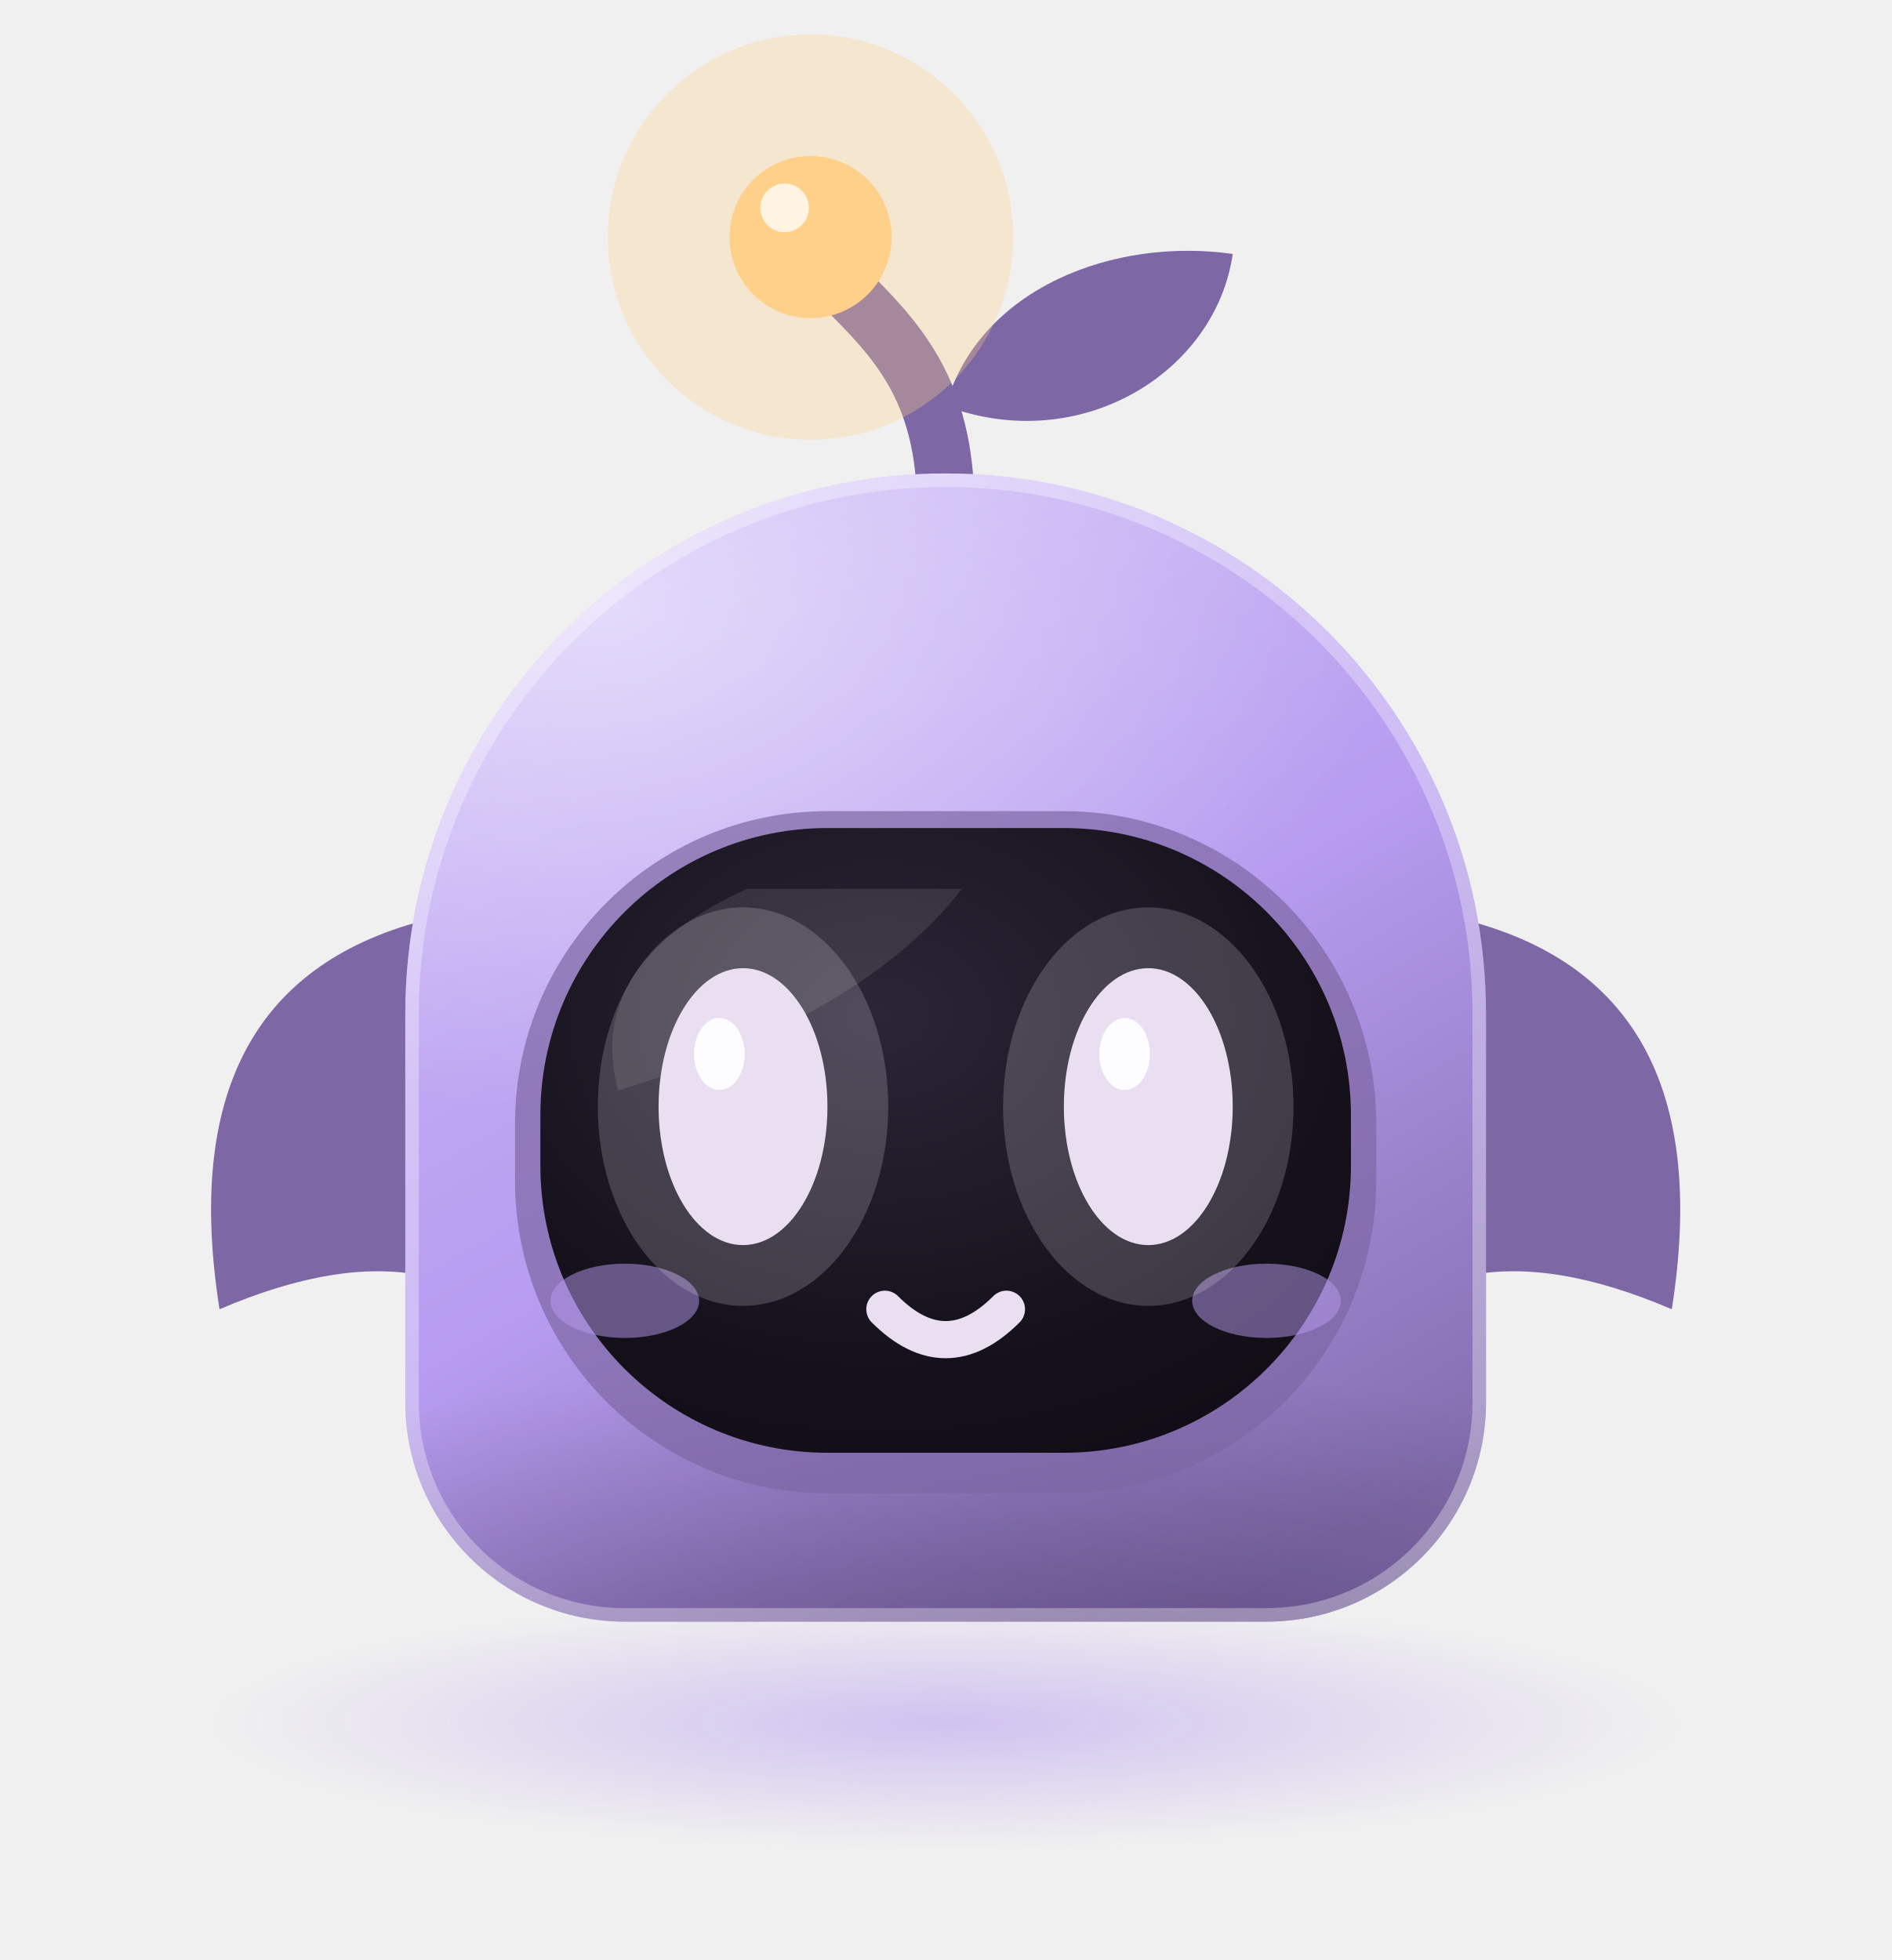
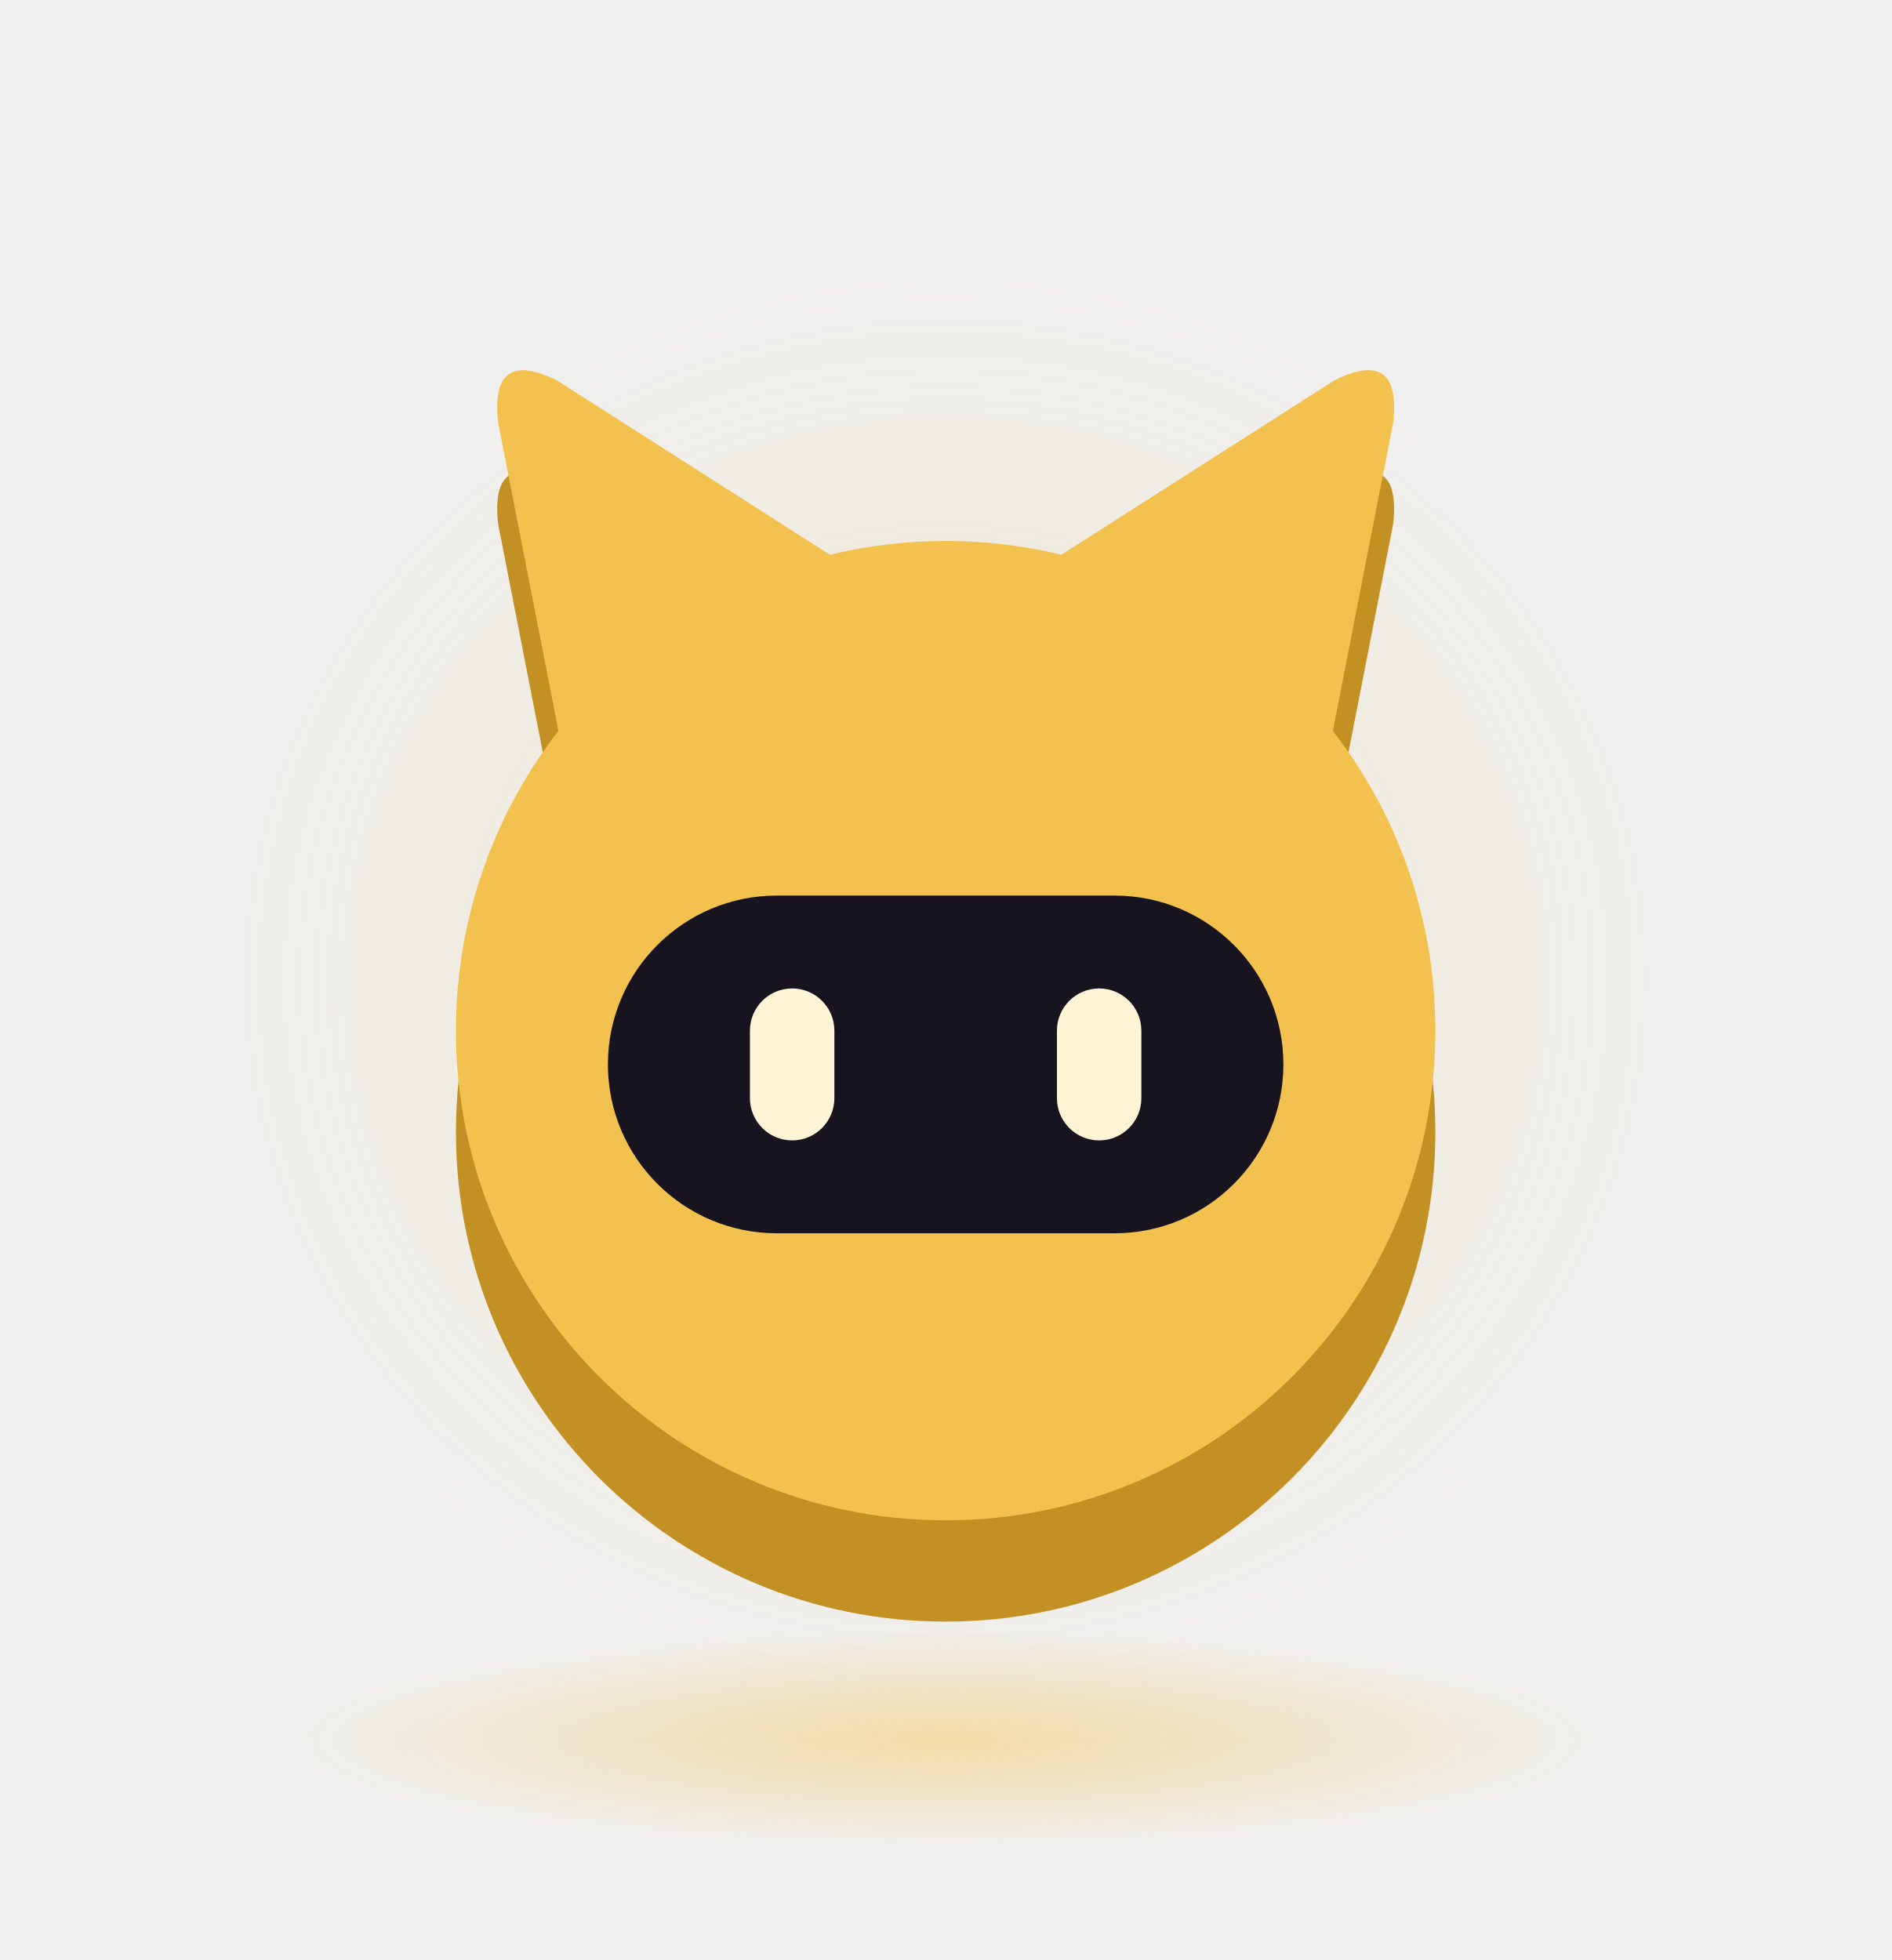
<svg xmlns="http://www.w3.org/2000/svg" viewBox="-6 -6 112 116" width="494" height="512">
  <style>
.saya-float{animation:saya-bob 3.6s ease-in-out infinite}
- .saya-antenna,.saya-hand{transform-box:fill-box;transform-origin:50% 100%}
- .saya-antenna{animation:saya-sway 4.2s ease-in-out infinite}
- .saya-hand-l{animation:saya-hand 3.6s ease-in-out infinite}
- .saya-hand-r{animation:saya-hand 3.6s ease-in-out infinite reverse}
.mascot-eyes{transform-box:fill-box;transform-origin:center;animation:saya-blink 5.6s infinite}
.saya-halo{animation:saya-halo 1.8s ease-in-out infinite}
.saya-shadow{transform-box:fill-box;transform-origin:center;animation:saya-pool 3.6s ease-in-out infinite}
.saya-prism{animation:saya-prism 9s linear infinite}
.saya-spark{transform-box:fill-box;transform-origin:center;animation:saya-spark 2.4s ease-in-out infinite}
.saya-spark:nth-of-type(2){animation-delay:.8s}.saya-spark:nth-of-type(3){animation-delay:1.6s}.saya-spark:nth-of-type(4){animation-delay:1.2s}
@keyframes saya-bob{0%,100%{transform:translateY(0)}50%{transform:translateY(-5px)}}
- @keyframes saya-sway{0%,100%{transform:rotate(-5deg)}50%{transform:rotate(6deg)}}
- @keyframes saya-hand{0%,100%{transform:translateY(0)}50%{transform:translateY(-4px)}}
@keyframes saya-blink{0%,45%,49%,100%{transform:scaleY(1)}47%{transform:scaleY(.08)}}
@keyframes saya-halo{0%,100%{opacity:.32}50%{opacity:.12}}
@keyframes saya-pool{0%,100%{transform:scaleX(1);opacity:1}50%{transform:scaleX(.82);opacity:.6}}
@keyframes saya-prism{to{filter:hue-rotate(360deg)}}
@keyframes saya-spark{0%,100%{opacity:0;transform:scale(.4)}50%{opacity:1;transform:scale(1) rotate(45deg)}}
@media (prefers-reduced-motion:reduce){*{animation:none!important}}</style>
  <defs>
-     <linearGradient id="pip-R0s" x1="0.2" y1="0" x2="0.75" y2="1">
-       <stop offset="0" stop-color="#ccbaf6" />
-       <stop offset="0.52" stop-color="#b79cf0" />
-       <stop offset="1" stop-color="#836dad" />
-     </linearGradient>
-     <radialGradient id="pip-R0h">
-       <stop offset="0" stop-color="#fff" stop-opacity="0.5" />
-       <stop offset="1" stop-color="#fff" stop-opacity="0" />
+     <radialGradient id="pip-R0g">
+       <stop offset="0" stop-color="#f2c14e" stop-opacity="0.7" />
+       <stop offset="1" stop-color="#f2c14e" stop-opacity="0" />
    </radialGradient>
-     <radialGradient id="pip-R0d">
-       <stop offset="0" stop-color="#190b26" stop-opacity="0.5" />
-       <stop offset="1" stop-color="#190b26" stop-opacity="0" />
+     <radialGradient id="pip-R0s">
+       <stop offset="0" stop-color="#f2c14e" stop-opacity="0.45" />
+       <stop offset="1" stop-color="#f2c14e" stop-opacity="0" />
    </radialGradient>
-     <radialGradient id="pip-R0v" cx="0.42" cy="0.3" r="0.95">
-       <stop offset="0" stop-color="#2b2536" />
-       <stop offset="0.6" stop-color="#14111b" />
-       <stop offset="1" stop-color="#0e0b12" />
-     </radialGradient>
-     <radialGradient id="pip-R0g">
-       <stop offset="0" stop-color="#b79cf0" stop-opacity="0.55" />
-       <stop offset="1" stop-color="#b79cf0" stop-opacity="0" />
-     </radialGradient>
-     <clipPath id="pip-R0c">
-       <path d="M18 77V54a32 32 0 0 1 64 0v23a13 13 0 0 1-13 13H31a13 13 0 0 1-13-13Z" />
-     </clipPath>
  </defs>
  <g class="saya-float">
-     <ellipse class="saya-shadow" cx="50" cy="96" rx="44" ry="7.5" fill="url(#pip-R0g)" />
+     <ellipse class="saya-shadow" cx="50" cy="97" rx="40" ry="6.5" fill="url(#pip-R0s)" />
    <g class="saya-head">
-       <g class="saya-antenna">
+       <ellipse class="saya-halo" opacity="0.32" cx="50" cy="52" rx="46" ry="44" fill="url(#pip-R0g)" />
+       <path d="M21 55A29 29 0 1 1 79 55A29 29 0 1 1 21 55ZM28 42L23.5 19Q23 14.5 27 16.5L45 28ZM72 42L55 28L73 16.5Q77 14.5 76.5 19Z" fill="#c39024" transform="translate(0 6)" />
+       <path d="M21 55A29 29 0 1 1 79 55A29 29 0 1 1 21 55ZM28 42L23.5 19Q23 14.5 27 16.5L45 28ZM72 42L55 28L73 16.5Q77 14.5 76.5 19Z" fill="#f2c14e" />
+       <rect x="30" y="47" width="40" height="20" rx="10" fill="#17141f" />
+       <g class="mascot-eyes">
        <g>
-           <path d="M50 24C50 17 47 14 44 11" stroke="#7d67a4" stroke-width="3.4" stroke-linecap="round" fill="none" />
-           <path d="M50 18C52 11 60 8 67 9C66 16 58 21 50 18Z" fill="#7d67a4" />
-           <g>
-             <circle class="saya-halo" opacity="0.32" cx="42" cy="8" r="12" fill="#ffd08a" />
-             <circle class="saya-lamp" fill="#ffd08a" cx="42" cy="8" r="4.8" />
-             <circle cx="40.464" cy="6.272" r="1.44" fill="#fff" opacity="0.75" />
-           </g>
+           <path d="M38.41 55a2.5 2.5 0 0 1 5 0v4a2.5 2.5 0 0 1 -5 0ZM56.59 55a2.5 2.5 0 0 1 5 0v4a2.5 2.5 0 0 1 -5 0Z" fill="#fff4d6" />
        </g>
      </g>
-       <g fill="#7d67a4">
-         <path d="M19 48.5Q4 52.5 7 71.5Q14 68.5 19 69.5Z" />
-         <path d="M81 48.5Q96 52.5 93 71.5Q86 68.5 81 69.5Z" />
-       </g>
-       <path d="M18 77V54a32 32 0 0 1 64 0v23a13 13 0 0 1-13 13H31a13 13 0 0 1-13-13Z" fill="url(#pip-R0s)" />
-       <g clip-path="url(#pip-R0c)">
-         <ellipse cx="30" cy="30" rx="46" ry="30" fill="url(#pip-R0h)" />
-         <ellipse cx="50" cy="104" rx="66" ry="30" fill="url(#pip-R0d)" />
-         <path d="M18 77V54a32 32 0 0 1 64 0v23a13 13 0 0 1-13 13H31a13 13 0 0 1-13-13Z" fill="none" stroke="#fff" stroke-opacity="0.32" stroke-width="1.6" />
-       </g>
-       <rect x="24.5" y="42" width="51" height="40.4" rx="18.5" fill="#7d67a4" opacity="0.7" />
-       <rect x="26" y="43" width="48" height="37" rx="17" fill="url(#pip-R0v)" />
-       <path d="M38.24 46.6H50.96Q45.2 54.1 30.6 58.54Q28.6 51 38.24 46.6Z" fill="#fff" opacity="0.1" />
-       <ellipse cx="31" cy="71" rx="4.4" ry="2.2" fill="#b79cf0" opacity="0.5" />
-       <ellipse cx="69" cy="71" rx="4.4" ry="2.2" fill="#b79cf0" opacity="0.5" />
-       <g class="mascot-eyes">
-         <g>
-           <ellipse cx="38" cy="59.5" rx="8.6" ry="11.8" fill="#eadff0" opacity="0.2" />
-           <ellipse cx="62" cy="59.5" rx="8.6" ry="11.8" fill="#eadff0" opacity="0.2" />
-           <ellipse cx="38" cy="59.5" rx="5" ry="8.2" fill="#eadff0" />
-           <ellipse cx="62" cy="59.5" rx="5" ry="8.2" fill="#eadff0" />
-           <ellipse cx="36.6" cy="56.384" rx="1.5" ry="2.132" fill="#fff" opacity="0.9" />
-           <ellipse cx="60.6" cy="56.384" rx="1.5" ry="2.132" fill="#fff" opacity="0.9" />
-         </g>
-       </g>
-       <path d="M46.4 71.5q3.6 3.6 7.2 0" fill="none" stroke="#eadff0" stroke-width="2.2" stroke-linecap="round" />
    </g>
  </g>
</svg>
